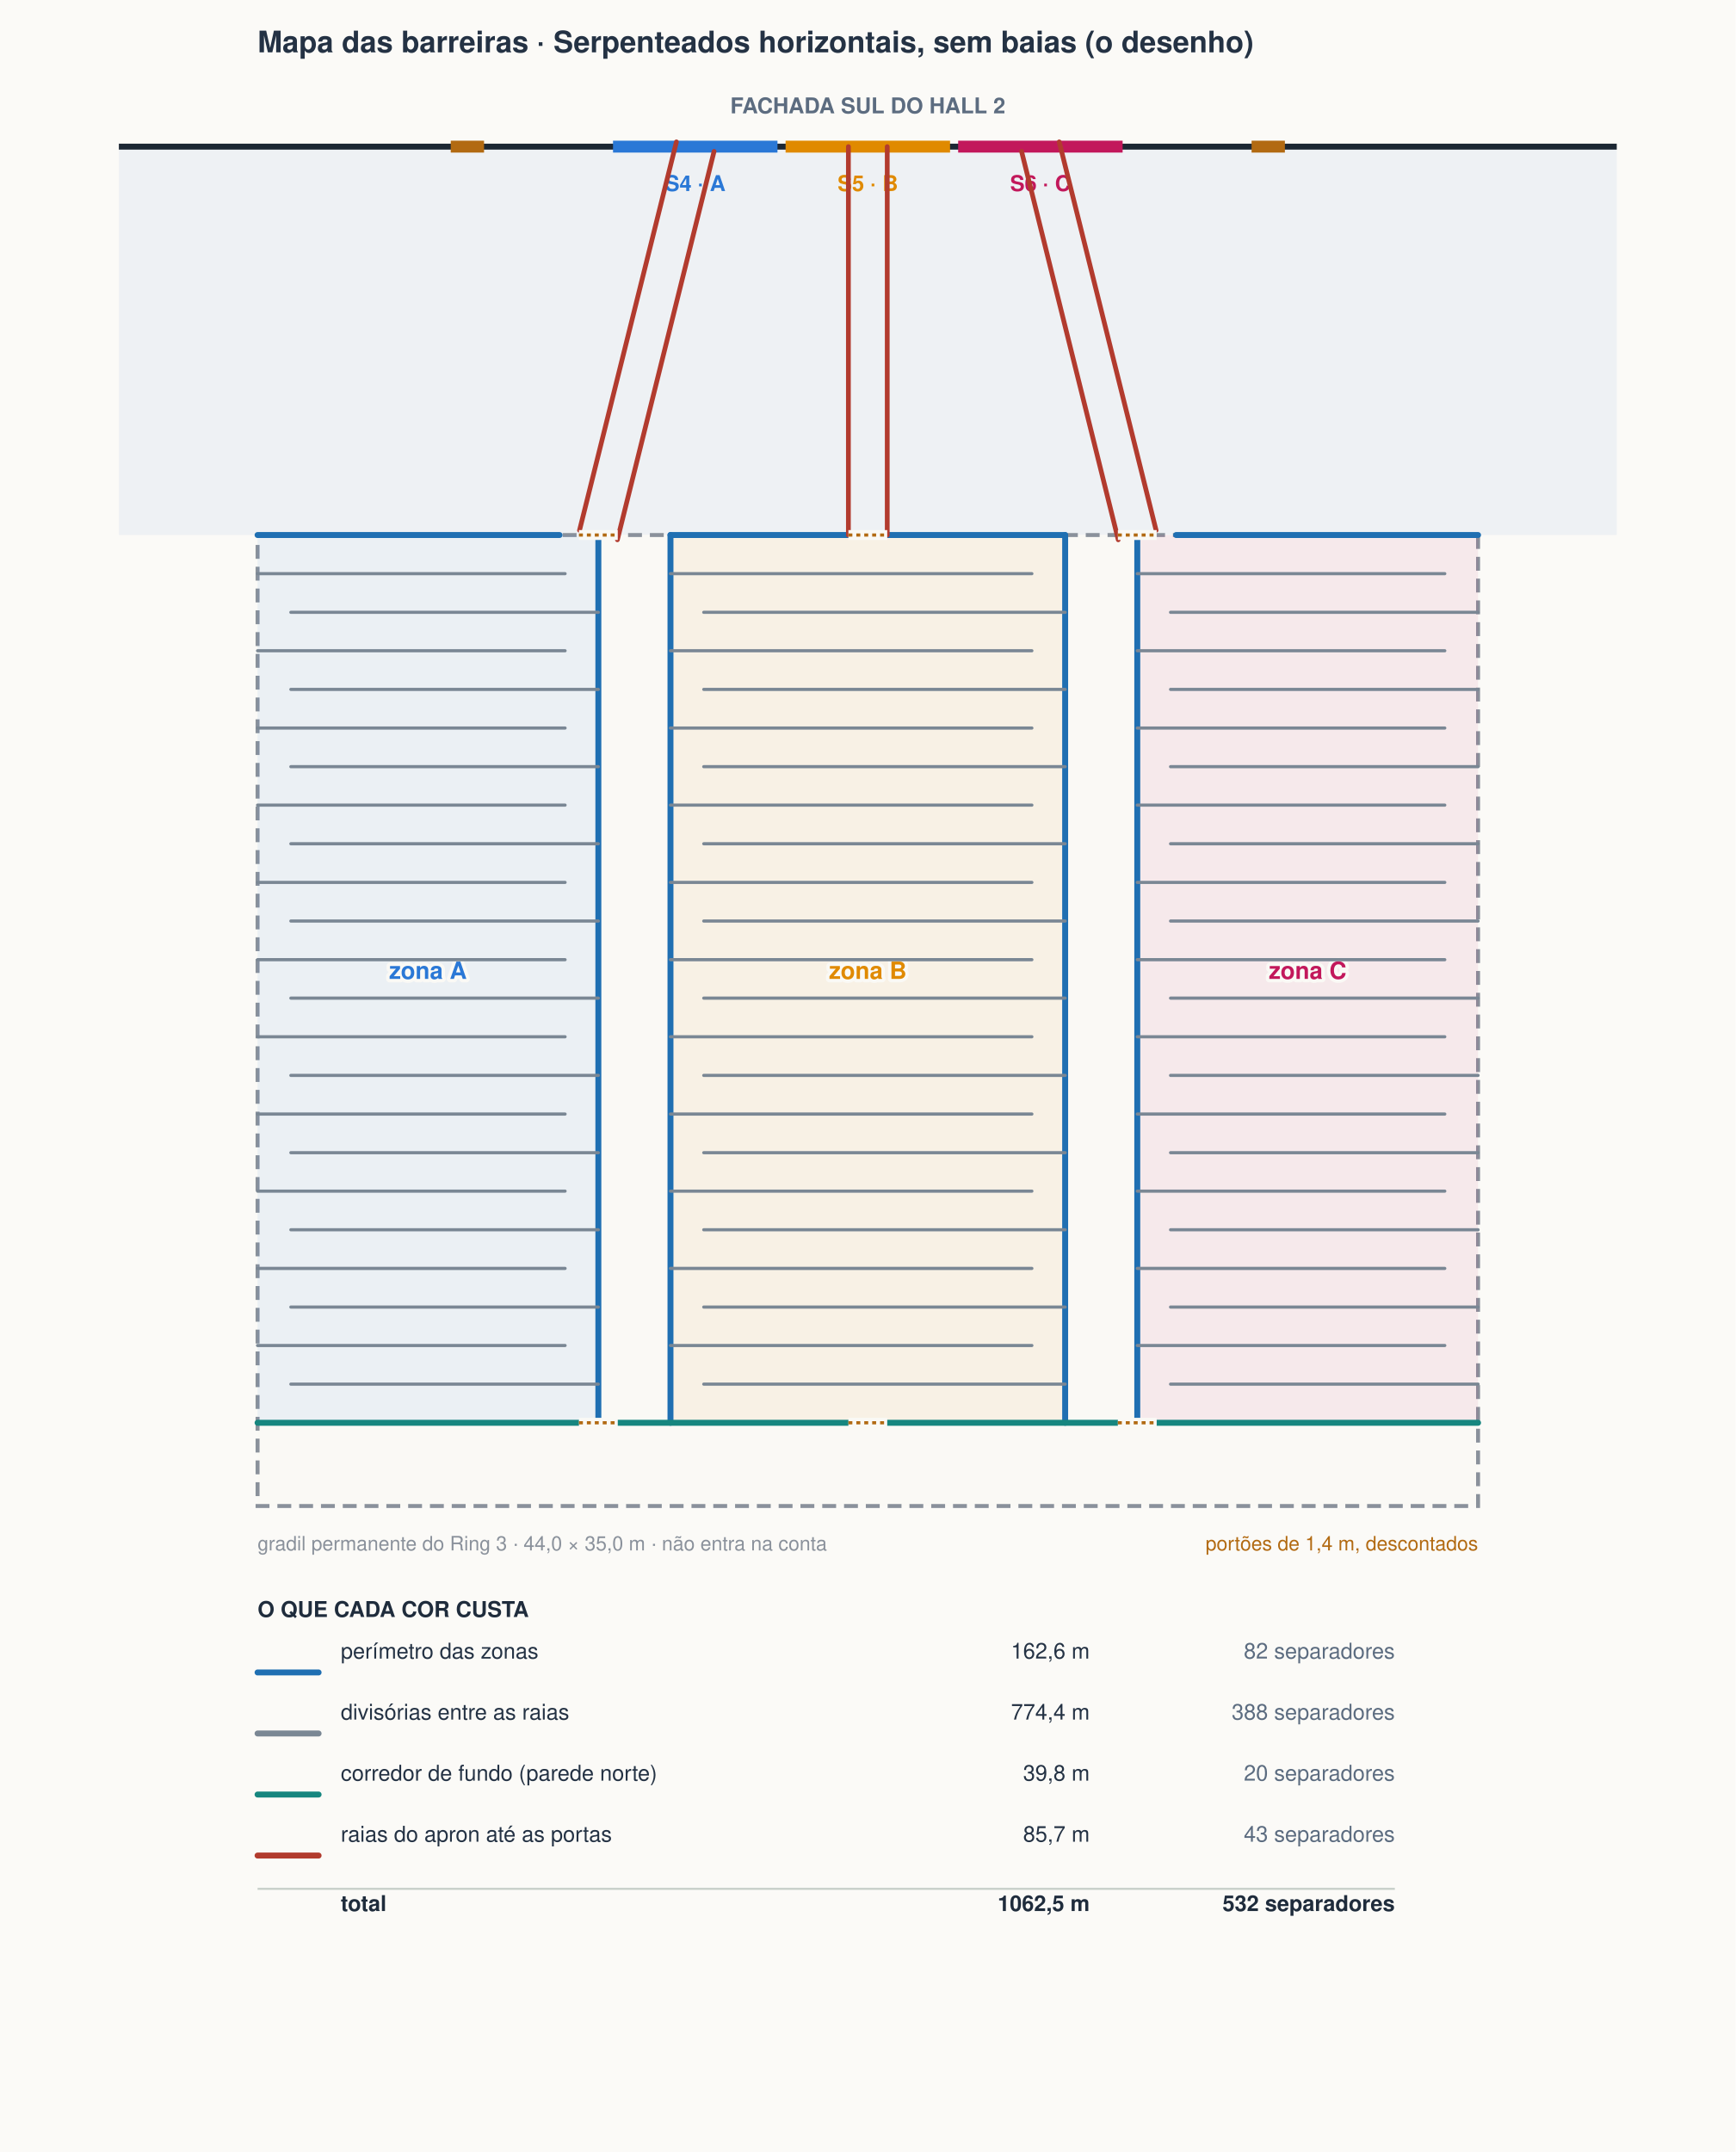
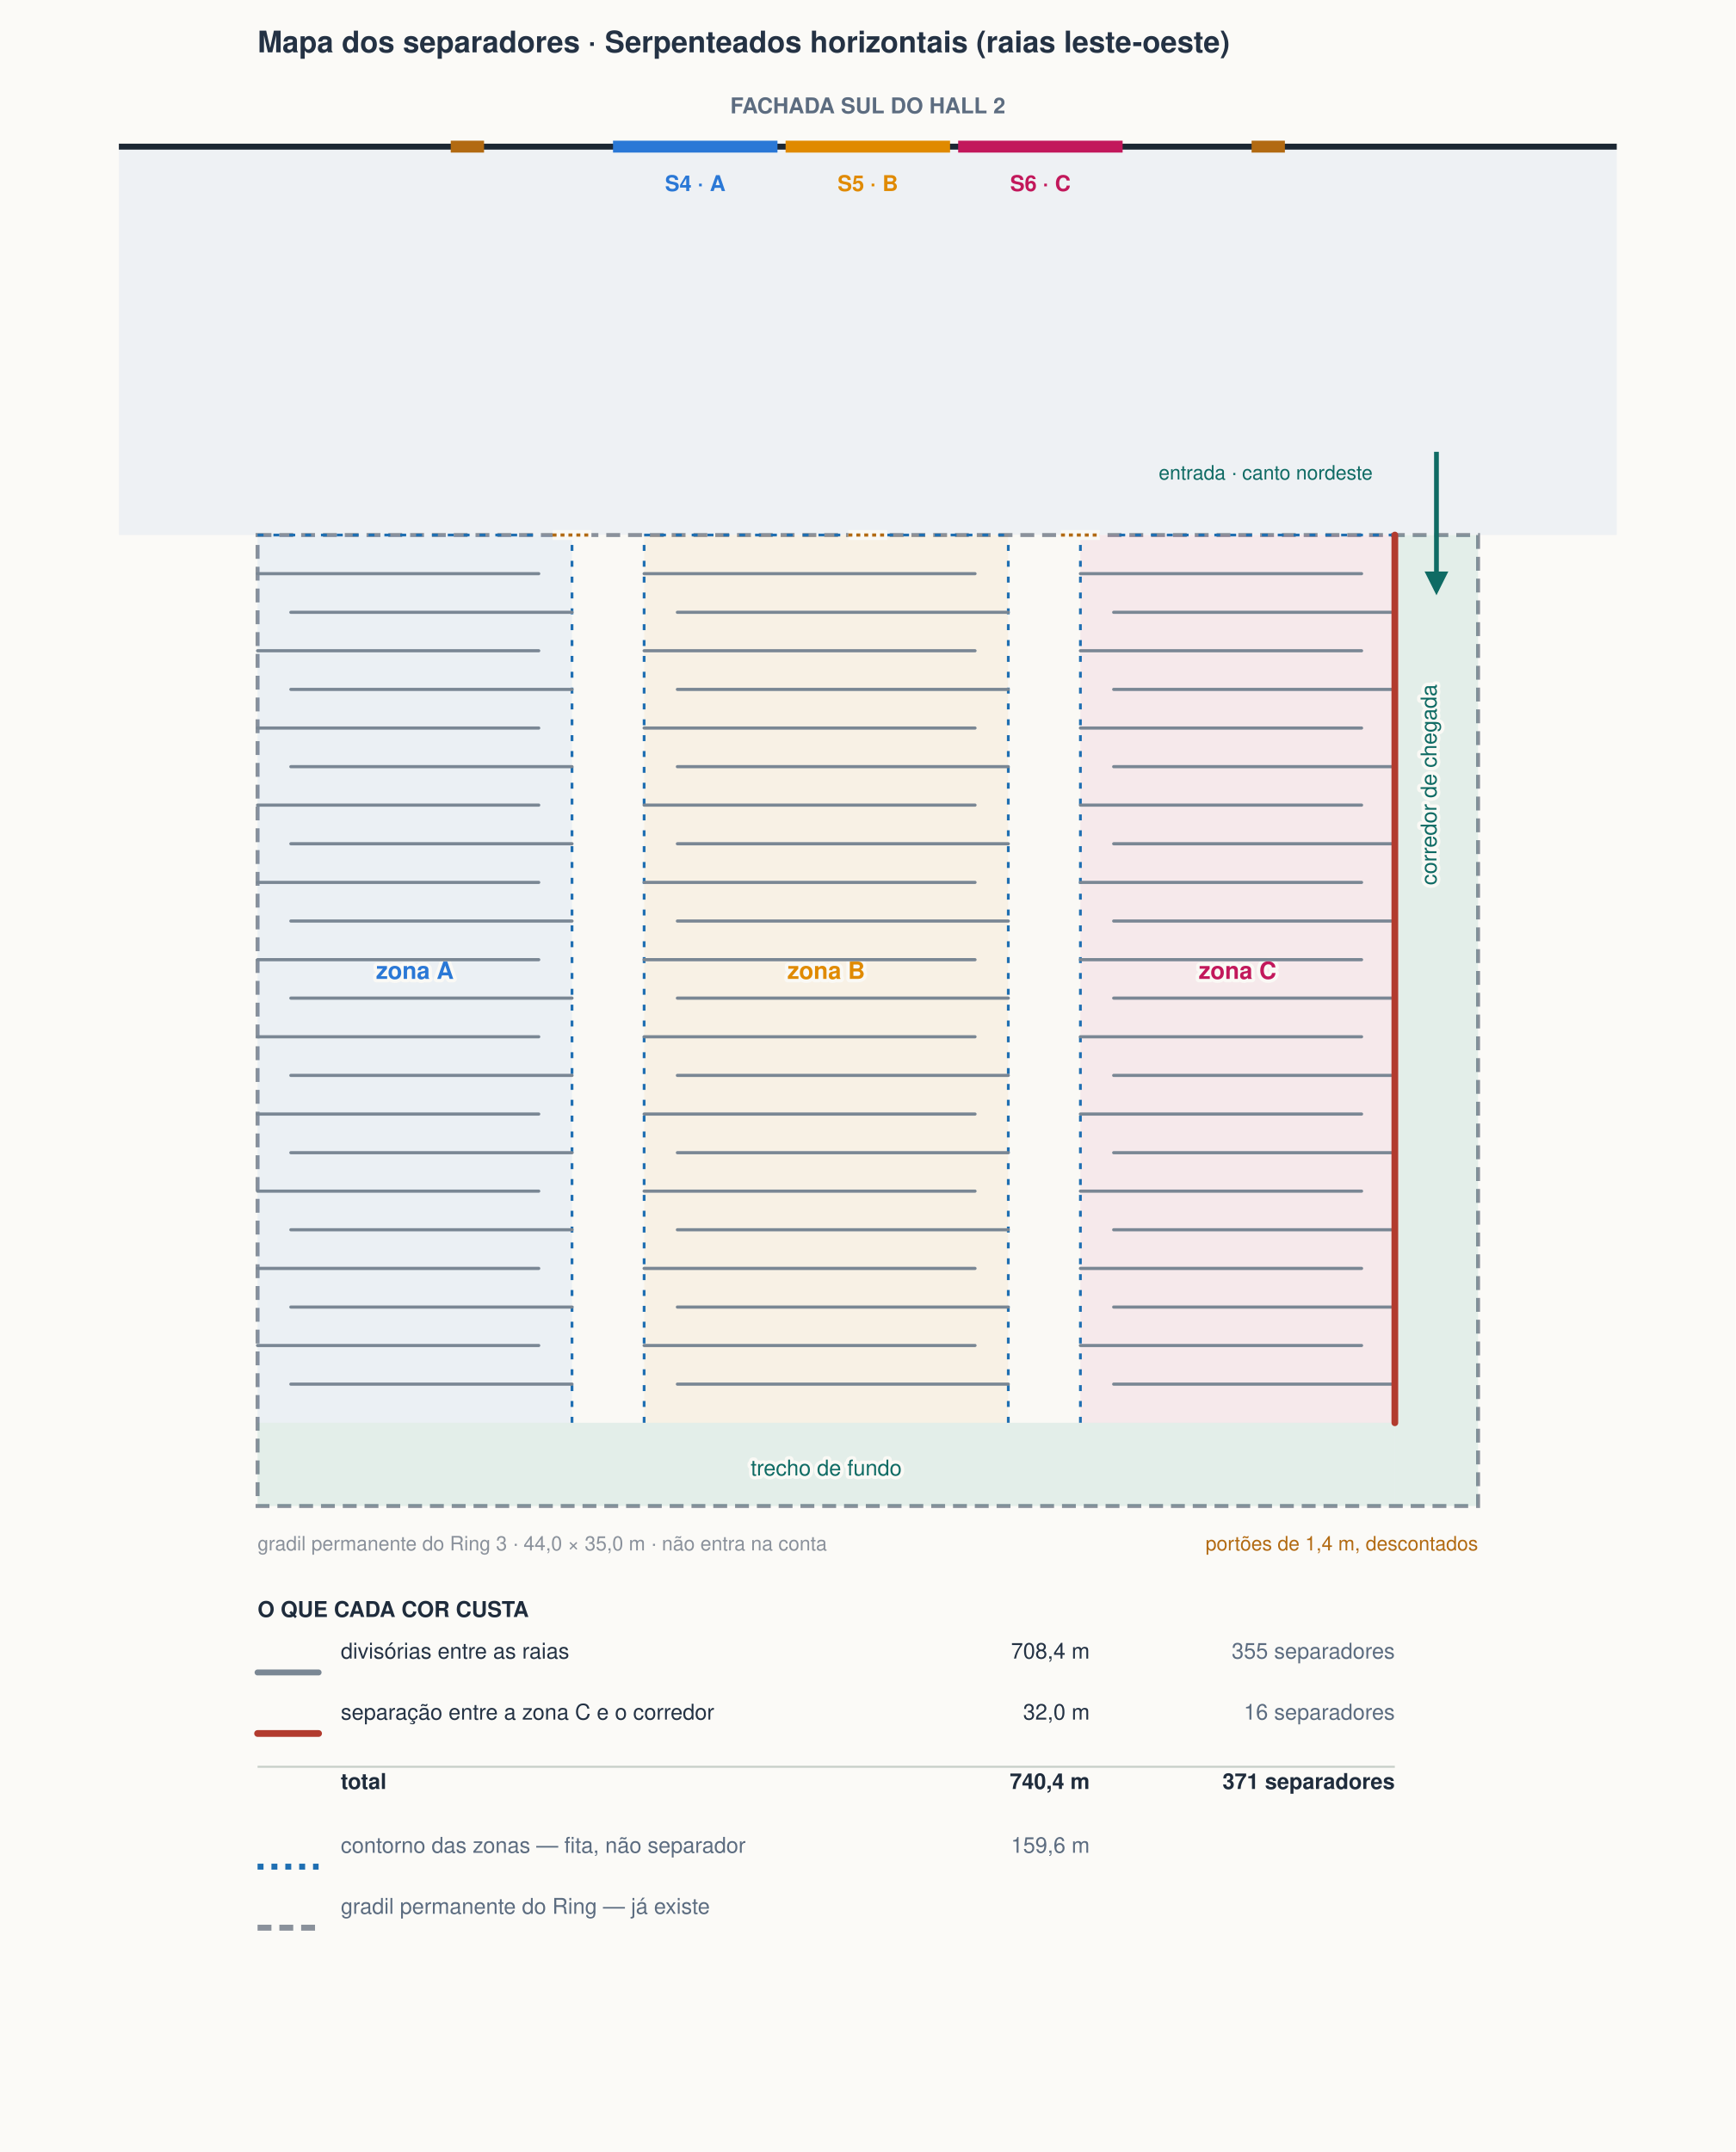
<svg xmlns="http://www.w3.org/2000/svg" viewBox="0 0 876 1086" width="876" height="1086" role="img">
  <rect width="876" height="1086" fill="#fbfaf7" />
  <defs>
    <marker id="seta" viewBox="0 0 10 10" refX="8" refY="5" markerWidth="5" markerHeight="5" orient="auto-start-reverse">
      <path d="M0,0 L10,5 L0,10 z" fill="context-stroke" />
    </marker>
  </defs>
-   <text x="130.0" y="26.4" text-anchor="start" font-family="ui-sans-serif,system-ui,Helvetica,Arial,sans-serif" font-size="15" font-weight="700" fill="#243244">Mapa das barreiras · Serpenteados horizontais, sem baias (o desenho)</text>
+   <text x="130.0" y="26.4" text-anchor="start" font-family="ui-sans-serif,system-ui,Helvetica,Arial,sans-serif" font-size="15" font-weight="700" fill="#243244">Mapa dos separadores · Serpenteados horizontais (raias leste-oeste)</text>
  <rect x="60.0" y="74.0" width="756.0" height="196.0" fill="#eef1f4" />
  <rect x="130.0" y="270.0" width="616.0" height="490.0" fill="#faf9f5" stroke="#8a919b" stroke-width="2.0" stroke-dasharray="7 4" />
  <line x1="60.0" y1="74.0" x2="816.0" y2="74.0" stroke="#1c2733" stroke-width="3" />
  <text x="438.0" y="57.2" text-anchor="middle" font-family="ui-sans-serif,system-ui,Helvetica,Arial,sans-serif" font-size="11" font-weight="700" fill="#5c6c80">FACHADA SUL DO HALL 2</text>
  <line x1="309.4" y1="74.0" x2="392.4" y2="74.0" stroke="#2a78d6" stroke-width="6" />
  <text x="350.9" y="96.4" text-anchor="middle" font-family="ui-sans-serif,system-ui,Helvetica,Arial,sans-serif" font-size="11" font-weight="700" fill="#2a78d6">S4 · A</text>
  <line x1="396.5" y1="74.0" x2="479.5" y2="74.0" stroke="#e08a00" stroke-width="6" />
  <text x="438.0" y="96.4" text-anchor="middle" font-family="ui-sans-serif,system-ui,Helvetica,Arial,sans-serif" font-size="11" font-weight="700" fill="#e08a00">S5 · B</text>
  <line x1="483.6" y1="74.0" x2="566.6" y2="74.0" stroke="#c2185b" stroke-width="6" />
  <text x="525.1" y="96.4" text-anchor="middle" font-family="ui-sans-serif,system-ui,Helvetica,Arial,sans-serif" font-size="11" font-weight="700" fill="#c2185b">S6 · C</text>
  <line x1="227.5" y1="74.0" x2="244.3" y2="74.0" stroke="#b26a12" stroke-width="6" />
  <line x1="631.7" y1="74.0" x2="648.5" y2="74.0" stroke="#b26a12" stroke-width="6" />
-   <rect x="130.0" y="270.0" width="172.0" height="448.0" fill="#2a78d6" fill-opacity=".07" />
-   <text x="216.0" y="494.0" text-anchor="middle" font-family="ui-sans-serif,system-ui,Helvetica,Arial,sans-serif" font-size="12" font-weight="700" fill="#2a78d6" paint-order="stroke" stroke="#faf9f5" stroke-width="3.5" stroke-linejoin="round">zona A</text>
-   <rect x="338.4" y="270.0" width="199.1" height="448.0" fill="#e08a00" fill-opacity=".07" />
-   <text x="438.0" y="494.0" text-anchor="middle" font-family="ui-sans-serif,system-ui,Helvetica,Arial,sans-serif" font-size="12" font-weight="700" fill="#e08a00" paint-order="stroke" stroke="#faf9f5" stroke-width="3.5" stroke-linejoin="round">zona B</text>
-   <rect x="574.0" y="270.0" width="172.0" height="448.0" fill="#c2185b" fill-opacity=".07" />
-   <text x="660.0" y="494.0" text-anchor="middle" font-family="ui-sans-serif,system-ui,Helvetica,Arial,sans-serif" font-size="12" font-weight="700" fill="#c2185b" paint-order="stroke" stroke="#faf9f5" stroke-width="3.5" stroke-linejoin="round">zona C</text>
-   <line x1="130.0" y1="270.0" x2="282.4" y2="270.0" stroke="#1f6fb2" stroke-width="3.0" stroke-linecap="round" />
-   <line x1="302.0" y1="718.0" x2="302.0" y2="270.0" stroke="#1f6fb2" stroke-width="3.0" stroke-linecap="round" />
-   <line x1="146.8" y1="698.5" x2="302.0" y2="698.5" stroke="#7a8794" stroke-width="1.6" stroke-linecap="round" />
-   <line x1="130.0" y1="679.0" x2="285.2" y2="679.0" stroke="#7a8794" stroke-width="1.6" stroke-linecap="round" />
-   <line x1="146.8" y1="659.6" x2="302.0" y2="659.6" stroke="#7a8794" stroke-width="1.6" stroke-linecap="round" />
-   <line x1="130.0" y1="640.1" x2="285.2" y2="640.1" stroke="#7a8794" stroke-width="1.6" stroke-linecap="round" />
-   <line x1="146.8" y1="620.6" x2="302.0" y2="620.6" stroke="#7a8794" stroke-width="1.6" stroke-linecap="round" />
-   <line x1="130.0" y1="601.1" x2="285.2" y2="601.1" stroke="#7a8794" stroke-width="1.6" stroke-linecap="round" />
-   <line x1="146.8" y1="581.7" x2="302.0" y2="581.7" stroke="#7a8794" stroke-width="1.6" stroke-linecap="round" />
-   <line x1="130.0" y1="562.2" x2="285.2" y2="562.2" stroke="#7a8794" stroke-width="1.6" stroke-linecap="round" />
-   <line x1="146.8" y1="542.7" x2="302.0" y2="542.7" stroke="#7a8794" stroke-width="1.6" stroke-linecap="round" />
-   <line x1="130.0" y1="523.2" x2="285.2" y2="523.2" stroke="#7a8794" stroke-width="1.6" stroke-linecap="round" />
-   <line x1="146.8" y1="503.7" x2="302.0" y2="503.7" stroke="#7a8794" stroke-width="1.6" stroke-linecap="round" />
-   <line x1="130.0" y1="484.3" x2="285.2" y2="484.3" stroke="#7a8794" stroke-width="1.6" stroke-linecap="round" />
-   <line x1="146.8" y1="464.8" x2="302.0" y2="464.8" stroke="#7a8794" stroke-width="1.6" stroke-linecap="round" />
-   <line x1="130.0" y1="445.3" x2="285.2" y2="445.3" stroke="#7a8794" stroke-width="1.6" stroke-linecap="round" />
-   <line x1="146.8" y1="425.8" x2="302.0" y2="425.8" stroke="#7a8794" stroke-width="1.6" stroke-linecap="round" />
-   <line x1="130.0" y1="406.3" x2="285.2" y2="406.3" stroke="#7a8794" stroke-width="1.6" stroke-linecap="round" />
-   <line x1="146.8" y1="386.9" x2="302.0" y2="386.9" stroke="#7a8794" stroke-width="1.6" stroke-linecap="round" />
-   <line x1="130.0" y1="367.4" x2="285.2" y2="367.4" stroke="#7a8794" stroke-width="1.6" stroke-linecap="round" />
-   <line x1="146.8" y1="347.9" x2="302.0" y2="347.9" stroke="#7a8794" stroke-width="1.6" stroke-linecap="round" />
-   <line x1="130.0" y1="328.4" x2="285.2" y2="328.4" stroke="#7a8794" stroke-width="1.6" stroke-linecap="round" />
-   <line x1="146.8" y1="309.0" x2="302.0" y2="309.0" stroke="#7a8794" stroke-width="1.6" stroke-linecap="round" />
-   <line x1="130.0" y1="289.5" x2="285.2" y2="289.5" stroke="#7a8794" stroke-width="1.6" stroke-linecap="round" />
-   <line x1="338.4" y1="270.0" x2="428.2" y2="270.0" stroke="#1f6fb2" stroke-width="3.0" stroke-linecap="round" />
-   <line x1="447.8" y1="270.0" x2="537.6" y2="270.0" stroke="#1f6fb2" stroke-width="3.0" stroke-linecap="round" />
-   <line x1="338.4" y1="718.0" x2="338.4" y2="270.0" stroke="#1f6fb2" stroke-width="3.0" stroke-linecap="round" />
-   <line x1="537.6" y1="718.0" x2="537.6" y2="270.0" stroke="#1f6fb2" stroke-width="3.0" stroke-linecap="round" />
-   <line x1="355.2" y1="698.5" x2="537.6" y2="698.5" stroke="#7a8794" stroke-width="1.6" stroke-linecap="round" />
-   <line x1="338.4" y1="679.0" x2="520.8" y2="679.0" stroke="#7a8794" stroke-width="1.6" stroke-linecap="round" />
-   <line x1="355.2" y1="659.6" x2="537.6" y2="659.6" stroke="#7a8794" stroke-width="1.6" stroke-linecap="round" />
-   <line x1="338.4" y1="640.1" x2="520.8" y2="640.1" stroke="#7a8794" stroke-width="1.6" stroke-linecap="round" />
-   <line x1="355.2" y1="620.6" x2="537.6" y2="620.6" stroke="#7a8794" stroke-width="1.6" stroke-linecap="round" />
-   <line x1="338.4" y1="601.1" x2="520.8" y2="601.1" stroke="#7a8794" stroke-width="1.6" stroke-linecap="round" />
-   <line x1="355.2" y1="581.7" x2="537.6" y2="581.7" stroke="#7a8794" stroke-width="1.6" stroke-linecap="round" />
-   <line x1="338.4" y1="562.2" x2="520.8" y2="562.2" stroke="#7a8794" stroke-width="1.6" stroke-linecap="round" />
-   <line x1="355.2" y1="542.7" x2="537.6" y2="542.7" stroke="#7a8794" stroke-width="1.6" stroke-linecap="round" />
-   <line x1="338.4" y1="523.2" x2="520.8" y2="523.2" stroke="#7a8794" stroke-width="1.6" stroke-linecap="round" />
-   <line x1="355.2" y1="503.7" x2="537.6" y2="503.7" stroke="#7a8794" stroke-width="1.6" stroke-linecap="round" />
-   <line x1="338.4" y1="484.3" x2="520.8" y2="484.3" stroke="#7a8794" stroke-width="1.6" stroke-linecap="round" />
-   <line x1="355.2" y1="464.8" x2="537.6" y2="464.8" stroke="#7a8794" stroke-width="1.6" stroke-linecap="round" />
-   <line x1="338.4" y1="445.3" x2="520.8" y2="445.3" stroke="#7a8794" stroke-width="1.6" stroke-linecap="round" />
-   <line x1="355.2" y1="425.8" x2="537.6" y2="425.8" stroke="#7a8794" stroke-width="1.6" stroke-linecap="round" />
-   <line x1="338.4" y1="406.3" x2="520.8" y2="406.3" stroke="#7a8794" stroke-width="1.6" stroke-linecap="round" />
-   <line x1="355.2" y1="386.9" x2="537.6" y2="386.9" stroke="#7a8794" stroke-width="1.6" stroke-linecap="round" />
-   <line x1="338.4" y1="367.4" x2="520.8" y2="367.4" stroke="#7a8794" stroke-width="1.6" stroke-linecap="round" />
-   <line x1="355.2" y1="347.9" x2="537.6" y2="347.9" stroke="#7a8794" stroke-width="1.6" stroke-linecap="round" />
-   <line x1="338.4" y1="328.4" x2="520.8" y2="328.4" stroke="#7a8794" stroke-width="1.6" stroke-linecap="round" />
-   <line x1="355.2" y1="309.0" x2="537.6" y2="309.0" stroke="#7a8794" stroke-width="1.6" stroke-linecap="round" />
-   <line x1="338.4" y1="289.5" x2="520.8" y2="289.5" stroke="#7a8794" stroke-width="1.6" stroke-linecap="round" />
-   <line x1="593.6" y1="270.0" x2="746.0" y2="270.0" stroke="#1f6fb2" stroke-width="3.0" stroke-linecap="round" />
-   <line x1="574.0" y1="718.0" x2="574.0" y2="270.0" stroke="#1f6fb2" stroke-width="3.0" stroke-linecap="round" />
-   <line x1="590.8" y1="698.5" x2="746.0" y2="698.5" stroke="#7a8794" stroke-width="1.6" stroke-linecap="round" />
-   <line x1="574.0" y1="679.0" x2="729.2" y2="679.0" stroke="#7a8794" stroke-width="1.6" stroke-linecap="round" />
-   <line x1="590.8" y1="659.6" x2="746.0" y2="659.6" stroke="#7a8794" stroke-width="1.6" stroke-linecap="round" />
-   <line x1="574.0" y1="640.1" x2="729.2" y2="640.1" stroke="#7a8794" stroke-width="1.6" stroke-linecap="round" />
-   <line x1="590.8" y1="620.6" x2="746.0" y2="620.6" stroke="#7a8794" stroke-width="1.6" stroke-linecap="round" />
-   <line x1="574.0" y1="601.1" x2="729.2" y2="601.1" stroke="#7a8794" stroke-width="1.6" stroke-linecap="round" />
-   <line x1="590.8" y1="581.7" x2="746.0" y2="581.7" stroke="#7a8794" stroke-width="1.6" stroke-linecap="round" />
-   <line x1="574.0" y1="562.2" x2="729.2" y2="562.2" stroke="#7a8794" stroke-width="1.6" stroke-linecap="round" />
-   <line x1="590.8" y1="542.7" x2="746.0" y2="542.7" stroke="#7a8794" stroke-width="1.6" stroke-linecap="round" />
-   <line x1="574.0" y1="523.2" x2="729.2" y2="523.2" stroke="#7a8794" stroke-width="1.6" stroke-linecap="round" />
-   <line x1="590.8" y1="503.7" x2="746.0" y2="503.7" stroke="#7a8794" stroke-width="1.6" stroke-linecap="round" />
-   <line x1="574.0" y1="484.3" x2="729.2" y2="484.3" stroke="#7a8794" stroke-width="1.6" stroke-linecap="round" />
-   <line x1="590.8" y1="464.8" x2="746.0" y2="464.8" stroke="#7a8794" stroke-width="1.6" stroke-linecap="round" />
-   <line x1="574.0" y1="445.3" x2="729.2" y2="445.3" stroke="#7a8794" stroke-width="1.6" stroke-linecap="round" />
-   <line x1="590.8" y1="425.8" x2="746.0" y2="425.8" stroke="#7a8794" stroke-width="1.6" stroke-linecap="round" />
-   <line x1="574.0" y1="406.3" x2="729.2" y2="406.3" stroke="#7a8794" stroke-width="1.6" stroke-linecap="round" />
-   <line x1="590.8" y1="386.9" x2="746.0" y2="386.9" stroke="#7a8794" stroke-width="1.6" stroke-linecap="round" />
-   <line x1="574.0" y1="367.4" x2="729.2" y2="367.4" stroke="#7a8794" stroke-width="1.6" stroke-linecap="round" />
-   <line x1="590.8" y1="347.9" x2="746.0" y2="347.9" stroke="#7a8794" stroke-width="1.6" stroke-linecap="round" />
-   <line x1="574.0" y1="328.4" x2="729.2" y2="328.4" stroke="#7a8794" stroke-width="1.6" stroke-linecap="round" />
-   <line x1="590.8" y1="309.0" x2="746.0" y2="309.0" stroke="#7a8794" stroke-width="1.6" stroke-linecap="round" />
-   <line x1="574.0" y1="289.5" x2="729.2" y2="289.5" stroke="#7a8794" stroke-width="1.6" stroke-linecap="round" />
-   <line x1="130.0" y1="718.0" x2="292.2" y2="718.0" stroke="#16867f" stroke-width="3.0" stroke-linecap="round" />
-   <line x1="311.8" y1="718.0" x2="428.2" y2="718.0" stroke="#16867f" stroke-width="3.0" stroke-linecap="round" />
-   <line x1="447.8" y1="718.0" x2="564.2" y2="718.0" stroke="#16867f" stroke-width="3.0" stroke-linecap="round" />
-   <line x1="583.8" y1="718.0" x2="746.0" y2="718.0" stroke="#16867f" stroke-width="3.0" stroke-linecap="round" />
-   <line x1="311.6" y1="272.4" x2="360.4" y2="76.4" stroke="#b23b2e" stroke-width="2.4" stroke-linecap="round" />
-   <line x1="292.5" y1="267.6" x2="341.4" y2="71.6" stroke="#b23b2e" stroke-width="2.4" stroke-linecap="round" />
-   <line x1="447.8" y1="270.0" x2="447.8" y2="74.0" stroke="#b23b2e" stroke-width="2.4" stroke-linecap="round" />
-   <line x1="428.2" y1="270.0" x2="428.2" y2="74.0" stroke="#b23b2e" stroke-width="2.4" stroke-linecap="round" />
-   <line x1="583.5" y1="267.6" x2="534.6" y2="71.6" stroke="#b23b2e" stroke-width="2.4" stroke-linecap="round" />
-   <line x1="564.4" y1="272.4" x2="515.6" y2="76.4" stroke="#b23b2e" stroke-width="2.4" stroke-linecap="round" />
-   <line x1="292.2" y1="270.0" x2="311.8" y2="270.0" stroke="#faf9f5" stroke-width="5" />
-   <line x1="292.2" y1="270.0" x2="311.8" y2="270.0" stroke="#b26a12" stroke-width="1.6" stroke-dasharray="2 2" />
-   <line x1="292.2" y1="718.0" x2="311.8" y2="718.0" stroke="#faf9f5" stroke-width="5" />
-   <line x1="292.2" y1="718.0" x2="311.8" y2="718.0" stroke="#b26a12" stroke-width="1.6" stroke-dasharray="2 2" />
+   <rect x="130.0" y="270.0" width="158.7" height="448.0" fill="#2a78d6" fill-opacity=".07" />
+   <text x="209.4" y="494.0" text-anchor="middle" font-family="ui-sans-serif,system-ui,Helvetica,Arial,sans-serif" font-size="12" font-weight="700" fill="#2a78d6" paint-order="stroke" stroke="#faf9f5" stroke-width="3.5" stroke-linejoin="round">zona A</text>
+   <rect x="325.1" y="270.0" width="183.7" height="448.0" fill="#e08a00" fill-opacity=".07" />
+   <text x="417.0" y="494.0" text-anchor="middle" font-family="ui-sans-serif,system-ui,Helvetica,Arial,sans-serif" font-size="12" font-weight="700" fill="#e08a00" paint-order="stroke" stroke="#faf9f5" stroke-width="3.5" stroke-linejoin="round">zona B</text>
+   <rect x="545.3" y="270.0" width="158.7" height="448.0" fill="#c2185b" fill-opacity=".07" />
+   <text x="624.6" y="494.0" text-anchor="middle" font-family="ui-sans-serif,system-ui,Helvetica,Arial,sans-serif" font-size="12" font-weight="700" fill="#c2185b" paint-order="stroke" stroke="#faf9f5" stroke-width="3.5" stroke-linejoin="round">zona C</text>
+   <rect x="704.0" y="270.0" width="42.0" height="490.0" fill="#16867f" fill-opacity=".10" />
+   <rect x="130.0" y="718.0" width="574.0" height="42.0" fill="#16867f" fill-opacity=".10" />
+   <text x="725.0" y="396.0" text-anchor="middle" font-family="ui-sans-serif,system-ui,Helvetica,Arial,sans-serif" font-size="11" font-weight="400" fill="#0f6b64" paint-order="stroke" stroke="#faf9f5" stroke-width="3.5" stroke-linejoin="round" transform="rotate(-90 725.0 396.0)">corredor de chegada</text>
+   <text x="417.0" y="744.6" text-anchor="middle" font-family="ui-sans-serif,system-ui,Helvetica,Arial,sans-serif" font-size="11" font-weight="400" fill="#0f6b64" paint-order="stroke" stroke="#faf9f5" stroke-width="3.5" stroke-linejoin="round">trecho de fundo</text>
+   <line x1="725.0" y1="228.0" x2="725.0" y2="298.0" stroke="#0f6b64" stroke-width="2.4" marker-end="url(#seta)" />
+   <text x="692.8" y="242.0" text-anchor="end" font-family="ui-sans-serif,system-ui,Helvetica,Arial,sans-serif" font-size="10" font-weight="400" fill="#0f6b64">entrada · canto nordeste</text>
+   <line x1="130.0" y1="270.0" x2="269.1" y2="270.0" stroke="#1f6fb2" stroke-width="1.4" stroke-dasharray="3 5" />
+   <line x1="288.7" y1="718.0" x2="288.7" y2="270.0" stroke="#1f6fb2" stroke-width="1.4" stroke-dasharray="3 5" />
+   <line x1="325.1" y1="270.0" x2="428.2" y2="270.0" stroke="#1f6fb2" stroke-width="1.4" stroke-dasharray="3 5" />
+   <line x1="447.8" y1="270.0" x2="508.9" y2="270.0" stroke="#1f6fb2" stroke-width="1.4" stroke-dasharray="3 5" />
+   <line x1="325.1" y1="718.0" x2="325.1" y2="270.0" stroke="#1f6fb2" stroke-width="1.4" stroke-dasharray="3 5" />
+   <line x1="508.9" y1="718.0" x2="508.9" y2="270.0" stroke="#1f6fb2" stroke-width="1.4" stroke-dasharray="3 5" />
+   <line x1="564.9" y1="270.0" x2="704.0" y2="270.0" stroke="#1f6fb2" stroke-width="1.4" stroke-dasharray="3 5" />
+   <line x1="545.3" y1="718.0" x2="545.3" y2="270.0" stroke="#1f6fb2" stroke-width="1.4" stroke-dasharray="3 5" />
+   <line x1="146.8" y1="698.5" x2="288.7" y2="698.5" stroke="#7a8794" stroke-width="1.6" stroke-linecap="round" />
+   <line x1="130.0" y1="679.0" x2="271.9" y2="679.0" stroke="#7a8794" stroke-width="1.6" stroke-linecap="round" />
+   <line x1="146.8" y1="659.6" x2="288.7" y2="659.6" stroke="#7a8794" stroke-width="1.6" stroke-linecap="round" />
+   <line x1="130.0" y1="640.1" x2="271.9" y2="640.1" stroke="#7a8794" stroke-width="1.6" stroke-linecap="round" />
+   <line x1="146.8" y1="620.6" x2="288.7" y2="620.6" stroke="#7a8794" stroke-width="1.6" stroke-linecap="round" />
+   <line x1="130.0" y1="601.1" x2="271.9" y2="601.1" stroke="#7a8794" stroke-width="1.6" stroke-linecap="round" />
+   <line x1="146.8" y1="581.7" x2="288.7" y2="581.7" stroke="#7a8794" stroke-width="1.6" stroke-linecap="round" />
+   <line x1="130.0" y1="562.2" x2="271.9" y2="562.2" stroke="#7a8794" stroke-width="1.6" stroke-linecap="round" />
+   <line x1="146.8" y1="542.7" x2="288.7" y2="542.7" stroke="#7a8794" stroke-width="1.6" stroke-linecap="round" />
+   <line x1="130.0" y1="523.2" x2="271.9" y2="523.2" stroke="#7a8794" stroke-width="1.6" stroke-linecap="round" />
+   <line x1="146.8" y1="503.7" x2="288.7" y2="503.7" stroke="#7a8794" stroke-width="1.6" stroke-linecap="round" />
+   <line x1="130.0" y1="484.3" x2="271.9" y2="484.3" stroke="#7a8794" stroke-width="1.6" stroke-linecap="round" />
+   <line x1="146.8" y1="464.8" x2="288.7" y2="464.8" stroke="#7a8794" stroke-width="1.6" stroke-linecap="round" />
+   <line x1="130.0" y1="445.3" x2="271.9" y2="445.3" stroke="#7a8794" stroke-width="1.6" stroke-linecap="round" />
+   <line x1="146.8" y1="425.8" x2="288.7" y2="425.8" stroke="#7a8794" stroke-width="1.6" stroke-linecap="round" />
+   <line x1="130.0" y1="406.3" x2="271.9" y2="406.3" stroke="#7a8794" stroke-width="1.6" stroke-linecap="round" />
+   <line x1="146.8" y1="386.9" x2="288.7" y2="386.9" stroke="#7a8794" stroke-width="1.6" stroke-linecap="round" />
+   <line x1="130.0" y1="367.4" x2="271.9" y2="367.4" stroke="#7a8794" stroke-width="1.6" stroke-linecap="round" />
+   <line x1="146.8" y1="347.9" x2="288.7" y2="347.9" stroke="#7a8794" stroke-width="1.6" stroke-linecap="round" />
+   <line x1="130.0" y1="328.4" x2="271.9" y2="328.4" stroke="#7a8794" stroke-width="1.6" stroke-linecap="round" />
+   <line x1="146.8" y1="309.0" x2="288.7" y2="309.0" stroke="#7a8794" stroke-width="1.6" stroke-linecap="round" />
+   <line x1="130.0" y1="289.5" x2="271.9" y2="289.5" stroke="#7a8794" stroke-width="1.6" stroke-linecap="round" />
+   <line x1="341.9" y1="698.5" x2="508.9" y2="698.5" stroke="#7a8794" stroke-width="1.6" stroke-linecap="round" />
+   <line x1="325.1" y1="679.0" x2="492.1" y2="679.0" stroke="#7a8794" stroke-width="1.6" stroke-linecap="round" />
+   <line x1="341.9" y1="659.6" x2="508.9" y2="659.6" stroke="#7a8794" stroke-width="1.6" stroke-linecap="round" />
+   <line x1="325.1" y1="640.1" x2="492.1" y2="640.1" stroke="#7a8794" stroke-width="1.6" stroke-linecap="round" />
+   <line x1="341.9" y1="620.6" x2="508.9" y2="620.6" stroke="#7a8794" stroke-width="1.6" stroke-linecap="round" />
+   <line x1="325.1" y1="601.1" x2="492.1" y2="601.1" stroke="#7a8794" stroke-width="1.6" stroke-linecap="round" />
+   <line x1="341.9" y1="581.7" x2="508.9" y2="581.7" stroke="#7a8794" stroke-width="1.6" stroke-linecap="round" />
+   <line x1="325.1" y1="562.2" x2="492.1" y2="562.2" stroke="#7a8794" stroke-width="1.6" stroke-linecap="round" />
+   <line x1="341.9" y1="542.7" x2="508.9" y2="542.7" stroke="#7a8794" stroke-width="1.6" stroke-linecap="round" />
+   <line x1="325.1" y1="523.2" x2="492.1" y2="523.2" stroke="#7a8794" stroke-width="1.6" stroke-linecap="round" />
+   <line x1="341.9" y1="503.7" x2="508.9" y2="503.7" stroke="#7a8794" stroke-width="1.6" stroke-linecap="round" />
+   <line x1="325.1" y1="484.3" x2="492.1" y2="484.3" stroke="#7a8794" stroke-width="1.6" stroke-linecap="round" />
+   <line x1="341.9" y1="464.8" x2="508.9" y2="464.8" stroke="#7a8794" stroke-width="1.6" stroke-linecap="round" />
+   <line x1="325.1" y1="445.3" x2="492.1" y2="445.3" stroke="#7a8794" stroke-width="1.6" stroke-linecap="round" />
+   <line x1="341.9" y1="425.8" x2="508.9" y2="425.8" stroke="#7a8794" stroke-width="1.6" stroke-linecap="round" />
+   <line x1="325.1" y1="406.3" x2="492.1" y2="406.3" stroke="#7a8794" stroke-width="1.6" stroke-linecap="round" />
+   <line x1="341.9" y1="386.9" x2="508.9" y2="386.9" stroke="#7a8794" stroke-width="1.6" stroke-linecap="round" />
+   <line x1="325.1" y1="367.4" x2="492.1" y2="367.4" stroke="#7a8794" stroke-width="1.6" stroke-linecap="round" />
+   <line x1="341.9" y1="347.9" x2="508.9" y2="347.9" stroke="#7a8794" stroke-width="1.6" stroke-linecap="round" />
+   <line x1="325.1" y1="328.4" x2="492.1" y2="328.4" stroke="#7a8794" stroke-width="1.6" stroke-linecap="round" />
+   <line x1="341.9" y1="309.0" x2="508.9" y2="309.0" stroke="#7a8794" stroke-width="1.6" stroke-linecap="round" />
+   <line x1="325.1" y1="289.5" x2="492.1" y2="289.5" stroke="#7a8794" stroke-width="1.6" stroke-linecap="round" />
+   <line x1="562.1" y1="698.5" x2="704.0" y2="698.5" stroke="#7a8794" stroke-width="1.6" stroke-linecap="round" />
+   <line x1="545.3" y1="679.0" x2="687.2" y2="679.0" stroke="#7a8794" stroke-width="1.6" stroke-linecap="round" />
+   <line x1="562.1" y1="659.6" x2="704.0" y2="659.6" stroke="#7a8794" stroke-width="1.6" stroke-linecap="round" />
+   <line x1="545.3" y1="640.1" x2="687.2" y2="640.1" stroke="#7a8794" stroke-width="1.6" stroke-linecap="round" />
+   <line x1="562.1" y1="620.6" x2="704.0" y2="620.6" stroke="#7a8794" stroke-width="1.6" stroke-linecap="round" />
+   <line x1="545.3" y1="601.1" x2="687.2" y2="601.1" stroke="#7a8794" stroke-width="1.6" stroke-linecap="round" />
+   <line x1="562.1" y1="581.7" x2="704.0" y2="581.7" stroke="#7a8794" stroke-width="1.6" stroke-linecap="round" />
+   <line x1="545.3" y1="562.2" x2="687.2" y2="562.2" stroke="#7a8794" stroke-width="1.6" stroke-linecap="round" />
+   <line x1="562.1" y1="542.7" x2="704.0" y2="542.7" stroke="#7a8794" stroke-width="1.6" stroke-linecap="round" />
+   <line x1="545.3" y1="523.2" x2="687.2" y2="523.2" stroke="#7a8794" stroke-width="1.6" stroke-linecap="round" />
+   <line x1="562.1" y1="503.7" x2="704.0" y2="503.7" stroke="#7a8794" stroke-width="1.6" stroke-linecap="round" />
+   <line x1="545.3" y1="484.3" x2="687.2" y2="484.3" stroke="#7a8794" stroke-width="1.6" stroke-linecap="round" />
+   <line x1="562.1" y1="464.8" x2="704.0" y2="464.8" stroke="#7a8794" stroke-width="1.6" stroke-linecap="round" />
+   <line x1="545.3" y1="445.3" x2="687.2" y2="445.3" stroke="#7a8794" stroke-width="1.6" stroke-linecap="round" />
+   <line x1="562.1" y1="425.8" x2="704.0" y2="425.8" stroke="#7a8794" stroke-width="1.6" stroke-linecap="round" />
+   <line x1="545.3" y1="406.3" x2="687.2" y2="406.3" stroke="#7a8794" stroke-width="1.6" stroke-linecap="round" />
+   <line x1="562.1" y1="386.9" x2="704.0" y2="386.9" stroke="#7a8794" stroke-width="1.6" stroke-linecap="round" />
+   <line x1="545.3" y1="367.4" x2="687.2" y2="367.4" stroke="#7a8794" stroke-width="1.6" stroke-linecap="round" />
+   <line x1="562.1" y1="347.9" x2="704.0" y2="347.9" stroke="#7a8794" stroke-width="1.6" stroke-linecap="round" />
+   <line x1="545.3" y1="328.4" x2="687.2" y2="328.4" stroke="#7a8794" stroke-width="1.6" stroke-linecap="round" />
+   <line x1="562.1" y1="309.0" x2="704.0" y2="309.0" stroke="#7a8794" stroke-width="1.6" stroke-linecap="round" />
+   <line x1="545.3" y1="289.5" x2="687.2" y2="289.5" stroke="#7a8794" stroke-width="1.6" stroke-linecap="round" />
+   <line x1="704.0" y1="718.0" x2="704.0" y2="270.0" stroke="#b23b2e" stroke-width="3.4" stroke-linecap="round" />
+   <line x1="278.9" y1="270.0" x2="298.5" y2="270.0" stroke="#faf9f5" stroke-width="5" />
+   <line x1="278.9" y1="270.0" x2="298.5" y2="270.0" stroke="#b26a12" stroke-width="1.6" stroke-dasharray="2 2" />
  <line x1="428.2" y1="270.0" x2="447.8" y2="270.0" stroke="#faf9f5" stroke-width="5" />
  <line x1="428.2" y1="270.0" x2="447.8" y2="270.0" stroke="#b26a12" stroke-width="1.6" stroke-dasharray="2 2" />
-   <line x1="428.2" y1="718.0" x2="447.8" y2="718.0" stroke="#faf9f5" stroke-width="5" />
-   <line x1="428.2" y1="718.0" x2="447.8" y2="718.0" stroke="#b26a12" stroke-width="1.6" stroke-dasharray="2 2" />
-   <line x1="564.2" y1="270.0" x2="583.8" y2="270.0" stroke="#faf9f5" stroke-width="5" />
-   <line x1="564.2" y1="270.0" x2="583.8" y2="270.0" stroke="#b26a12" stroke-width="1.6" stroke-dasharray="2 2" />
-   <line x1="564.2" y1="718.0" x2="583.8" y2="718.0" stroke="#faf9f5" stroke-width="5" />
-   <line x1="564.2" y1="718.0" x2="583.8" y2="718.0" stroke="#b26a12" stroke-width="1.6" stroke-dasharray="2 2" />
+   <line x1="535.5" y1="270.0" x2="555.1" y2="270.0" stroke="#faf9f5" stroke-width="5" />
+   <line x1="535.5" y1="270.0" x2="555.1" y2="270.0" stroke="#b26a12" stroke-width="1.6" stroke-dasharray="2 2" />
  <text x="130.0" y="782.4" text-anchor="start" font-family="ui-sans-serif,system-ui,Helvetica,Arial,sans-serif" font-size="10" font-weight="400" fill="#8a919b">gradil permanente do Ring 3 · 44,0 × 35,0 m · não entra na conta</text>
  <text x="746.0" y="782.4" text-anchor="end" font-family="ui-sans-serif,system-ui,Helvetica,Arial,sans-serif" font-size="10" font-weight="400" fill="#b26a12">portões de 1,4 m, descontados</text>
  <text x="130.0" y="816.0" text-anchor="start" font-family="ui-sans-serif,system-ui,Helvetica,Arial,sans-serif" font-size="11" font-weight="700" fill="#1f2c3c">O QUE CADA COR CUSTA</text>
-   <line x1="130.0" y1="844.0" x2="160.8" y2="844.0" stroke="#1f6fb2" stroke-width="3.0" stroke-linecap="round" />
-   <text x="172.0" y="837.0" text-anchor="start" font-family="ui-sans-serif,system-ui,Helvetica,Arial,sans-serif" font-size="11" font-weight="400" fill="#243244">perímetro das zonas</text>
-   <text x="550.0" y="837.0" text-anchor="end" font-family="ui-sans-serif,system-ui,Helvetica,Arial,sans-serif" font-size="11" font-weight="400" fill="#243244">162,6 m</text>
-   <text x="704.0" y="837.0" text-anchor="end" font-family="ui-sans-serif,system-ui,Helvetica,Arial,sans-serif" font-size="11" font-weight="400" fill="#5c6c80">82 separadores</text>
-   <line x1="130.0" y1="874.8" x2="160.8" y2="874.8" stroke="#7a8794" stroke-width="3.0" stroke-linecap="round" />
-   <text x="172.0" y="867.8" text-anchor="start" font-family="ui-sans-serif,system-ui,Helvetica,Arial,sans-serif" font-size="11" font-weight="400" fill="#243244">divisórias entre as raias</text>
-   <text x="550.0" y="867.8" text-anchor="end" font-family="ui-sans-serif,system-ui,Helvetica,Arial,sans-serif" font-size="11" font-weight="400" fill="#243244">774,4 m</text>
-   <text x="704.0" y="867.8" text-anchor="end" font-family="ui-sans-serif,system-ui,Helvetica,Arial,sans-serif" font-size="11" font-weight="400" fill="#5c6c80">388 separadores</text>
-   <line x1="130.0" y1="905.6" x2="160.8" y2="905.6" stroke="#16867f" stroke-width="3.0" stroke-linecap="round" />
-   <text x="172.0" y="898.6" text-anchor="start" font-family="ui-sans-serif,system-ui,Helvetica,Arial,sans-serif" font-size="11" font-weight="400" fill="#243244">corredor de fundo (parede norte)</text>
-   <text x="550.0" y="898.6" text-anchor="end" font-family="ui-sans-serif,system-ui,Helvetica,Arial,sans-serif" font-size="11" font-weight="400" fill="#243244">39,8 m</text>
-   <text x="704.0" y="898.6" text-anchor="end" font-family="ui-sans-serif,system-ui,Helvetica,Arial,sans-serif" font-size="11" font-weight="400" fill="#5c6c80">20 separadores</text>
-   <line x1="130.0" y1="936.4" x2="160.8" y2="936.4" stroke="#b23b2e" stroke-width="3.0" stroke-linecap="round" />
-   <text x="172.0" y="929.4" text-anchor="start" font-family="ui-sans-serif,system-ui,Helvetica,Arial,sans-serif" font-size="11" font-weight="400" fill="#243244">raias do apron até as portas</text>
-   <text x="550.0" y="929.4" text-anchor="end" font-family="ui-sans-serif,system-ui,Helvetica,Arial,sans-serif" font-size="11" font-weight="400" fill="#243244">85,7 m</text>
-   <text x="704.0" y="929.4" text-anchor="end" font-family="ui-sans-serif,system-ui,Helvetica,Arial,sans-serif" font-size="11" font-weight="400" fill="#5c6c80">43 separadores</text>
-   <line x1="130.0" y1="953.2" x2="704.0" y2="953.2" stroke="#c6cfc8" stroke-width="1" />
-   <text x="172.0" y="964.4" text-anchor="start" font-family="ui-sans-serif,system-ui,Helvetica,Arial,sans-serif" font-size="11" font-weight="700" fill="#1f2c3c">total</text>
-   <text x="550.0" y="964.4" text-anchor="end" font-family="ui-sans-serif,system-ui,Helvetica,Arial,sans-serif" font-size="11" font-weight="700" fill="#1f2c3c">1062,5 m</text>
-   <text x="704.0" y="964.4" text-anchor="end" font-family="ui-sans-serif,system-ui,Helvetica,Arial,sans-serif" font-size="11" font-weight="700" fill="#1f2c3c">532 separadores</text>
+   <line x1="130.0" y1="844.0" x2="160.8" y2="844.0" stroke="#7a8794" stroke-width="3.0" stroke-linecap="round" />
+   <text x="172.0" y="837.0" text-anchor="start" font-family="ui-sans-serif,system-ui,Helvetica,Arial,sans-serif" font-size="11" font-weight="400" fill="#243244">divisórias entre as raias</text>
+   <text x="550.0" y="837.0" text-anchor="end" font-family="ui-sans-serif,system-ui,Helvetica,Arial,sans-serif" font-size="11" font-weight="400" fill="#243244">708,4 m</text>
+   <text x="704.0" y="837.0" text-anchor="end" font-family="ui-sans-serif,system-ui,Helvetica,Arial,sans-serif" font-size="11" font-weight="400" fill="#5c6c80">355 separadores</text>
+   <line x1="130.0" y1="874.8" x2="160.8" y2="874.8" stroke="#b23b2e" stroke-width="3.4" stroke-linecap="round" />
+   <text x="172.0" y="867.8" text-anchor="start" font-family="ui-sans-serif,system-ui,Helvetica,Arial,sans-serif" font-size="11" font-weight="400" fill="#243244">separação entre a zona C e o corredor</text>
+   <text x="550.0" y="867.8" text-anchor="end" font-family="ui-sans-serif,system-ui,Helvetica,Arial,sans-serif" font-size="11" font-weight="400" fill="#243244">32,0 m</text>
+   <text x="704.0" y="867.8" text-anchor="end" font-family="ui-sans-serif,system-ui,Helvetica,Arial,sans-serif" font-size="11" font-weight="400" fill="#5c6c80">16 separadores</text>
+   <line x1="130.0" y1="891.6" x2="704.0" y2="891.6" stroke="#c6cfc8" stroke-width="1" />
+   <text x="172.0" y="902.8" text-anchor="start" font-family="ui-sans-serif,system-ui,Helvetica,Arial,sans-serif" font-size="11" font-weight="700" fill="#1f2c3c">total</text>
+   <text x="550.0" y="902.8" text-anchor="end" font-family="ui-sans-serif,system-ui,Helvetica,Arial,sans-serif" font-size="11" font-weight="700" fill="#1f2c3c">740,4 m</text>
+   <text x="704.0" y="902.8" text-anchor="end" font-family="ui-sans-serif,system-ui,Helvetica,Arial,sans-serif" font-size="11" font-weight="700" fill="#1f2c3c">371 separadores</text>
+   <line x1="130.0" y1="942.0" x2="160.8" y2="942.0" stroke="#1f6fb2" stroke-width="3" stroke-dasharray="3 4" />
+   <text x="172.0" y="935.0" text-anchor="start" font-family="ui-sans-serif,system-ui,Helvetica,Arial,sans-serif" font-size="11" font-weight="400" fill="#5c6c80">contorno das zonas — fita, não separador</text>
+   <text x="550.0" y="935.0" text-anchor="end" font-family="ui-sans-serif,system-ui,Helvetica,Arial,sans-serif" font-size="11" font-weight="400" fill="#5c6c80">159,6 m</text>
+   <line x1="130.0" y1="972.8" x2="160.8" y2="972.8" stroke="#8a919b" stroke-width="3" stroke-dasharray="7 4" />
+   <text x="172.0" y="965.8" text-anchor="start" font-family="ui-sans-serif,system-ui,Helvetica,Arial,sans-serif" font-size="11" font-weight="400" fill="#5c6c80">gradil permanente do Ring — já existe</text>
</svg>
